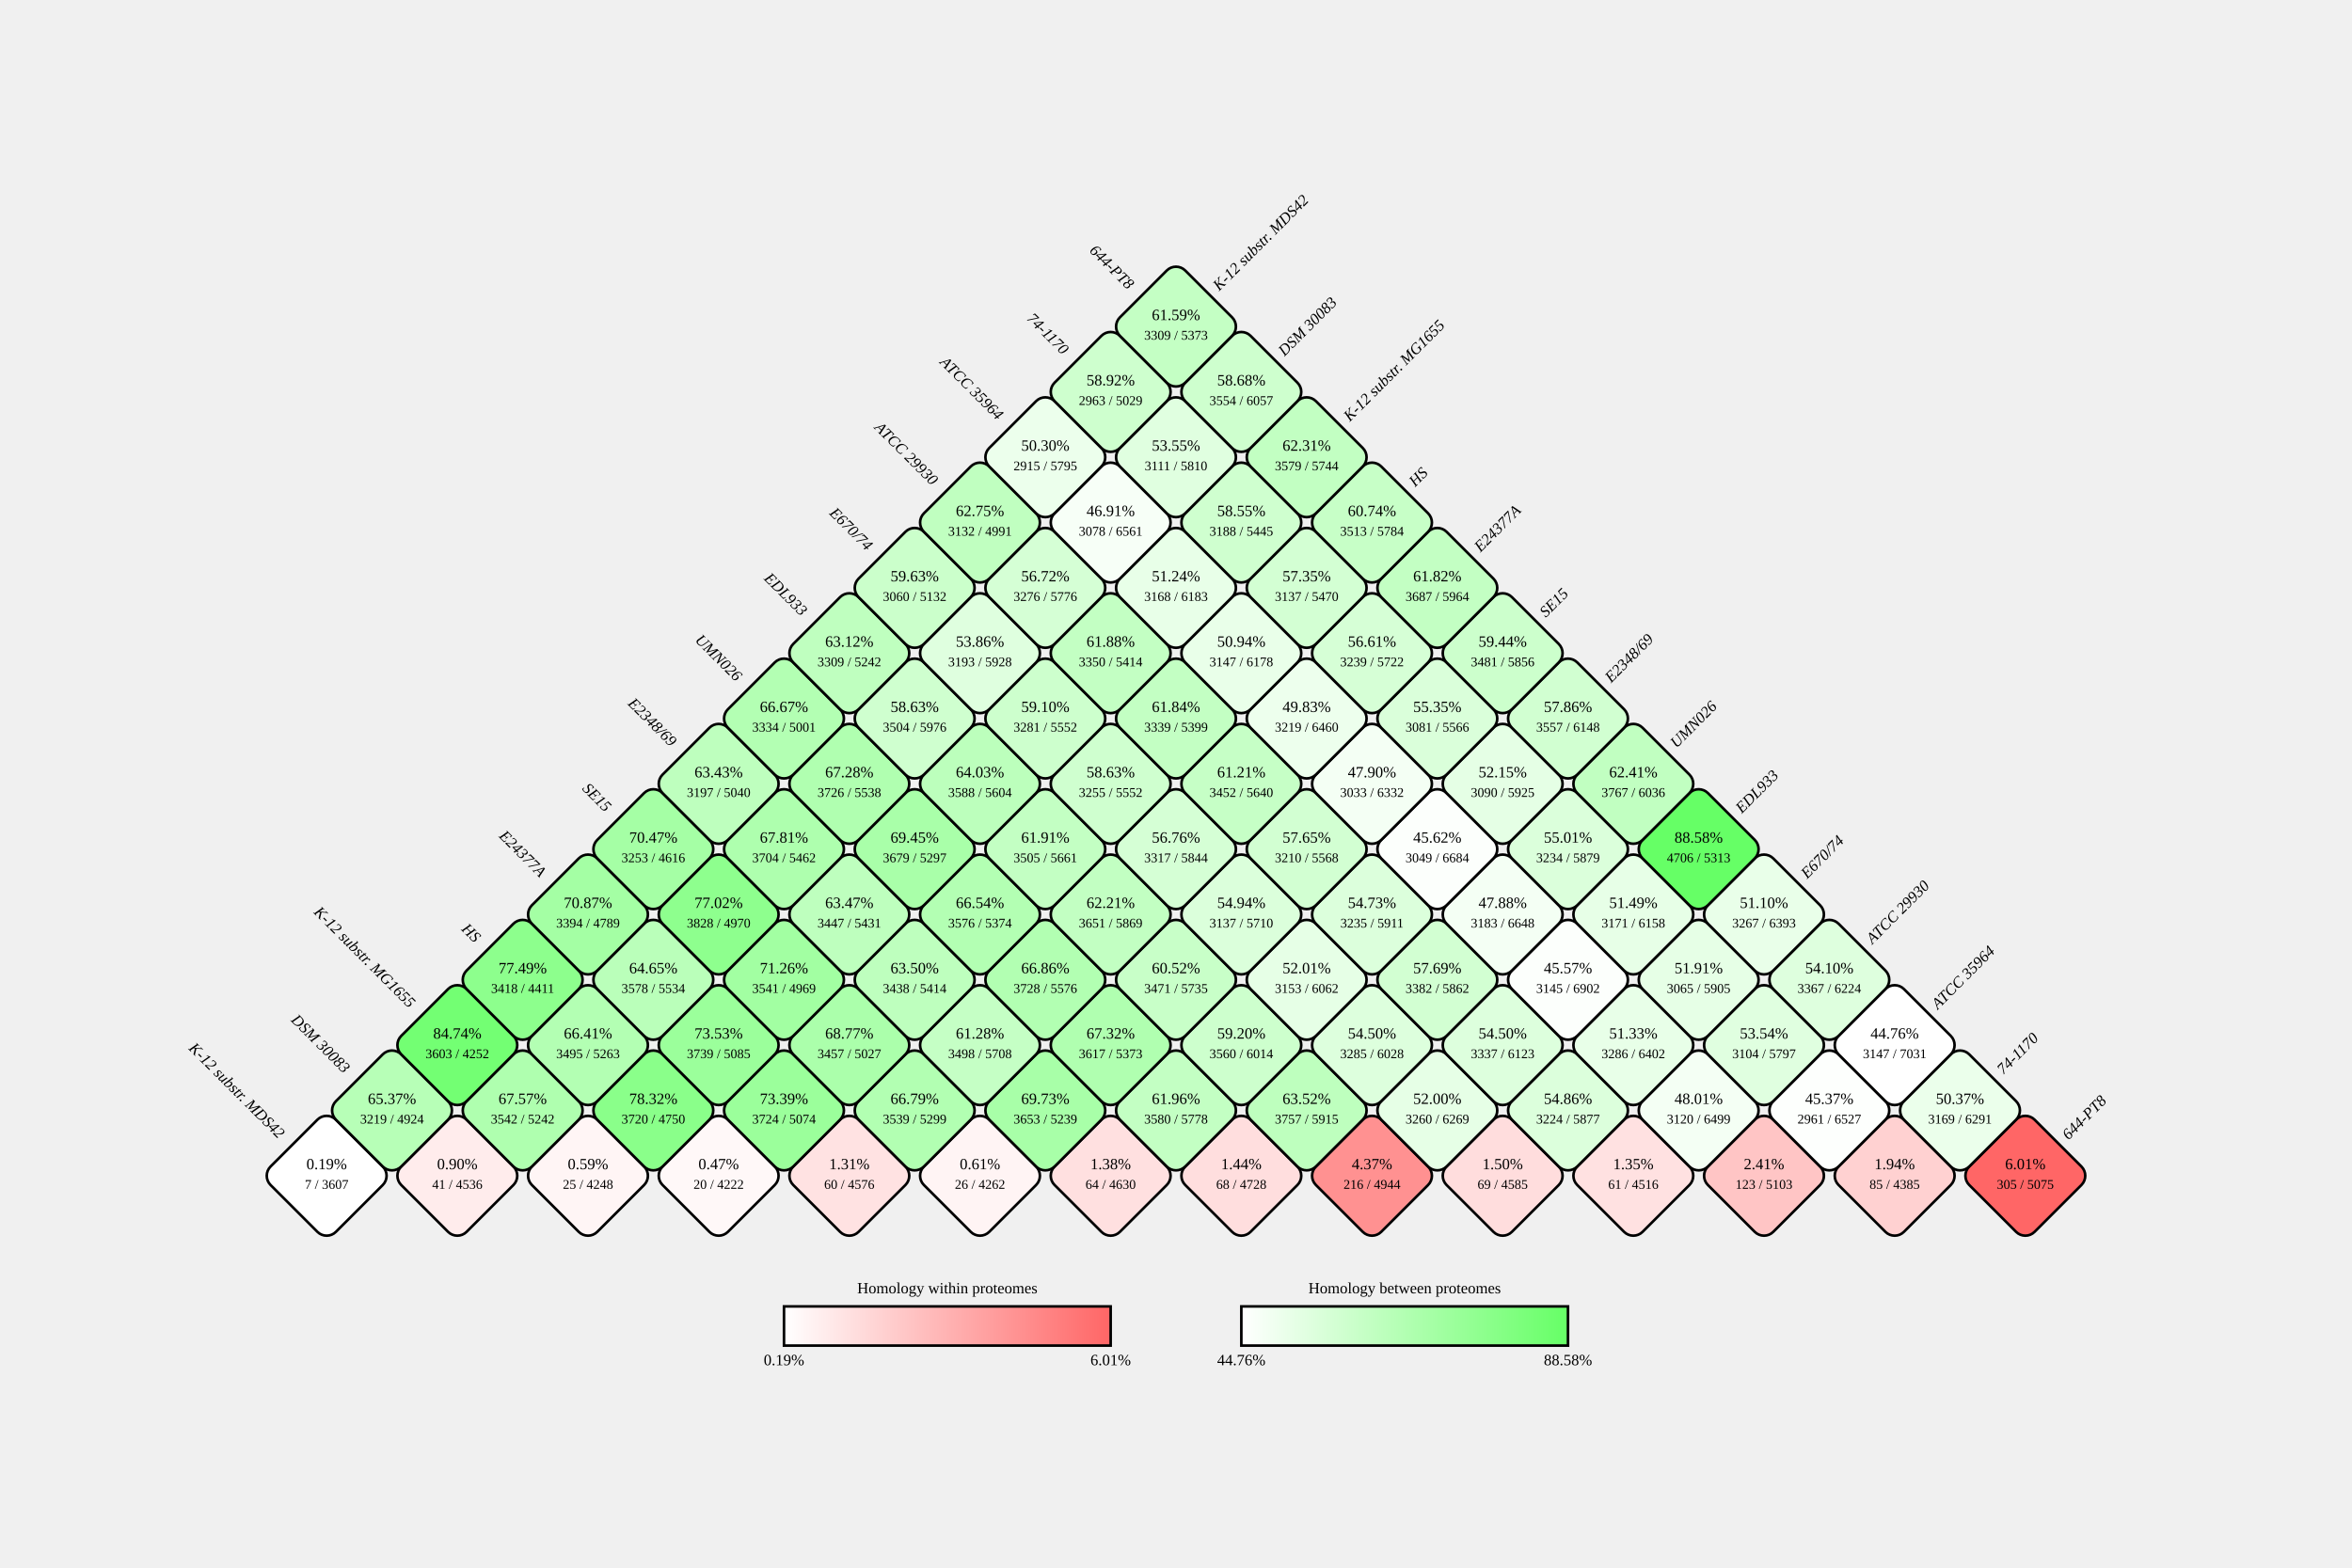
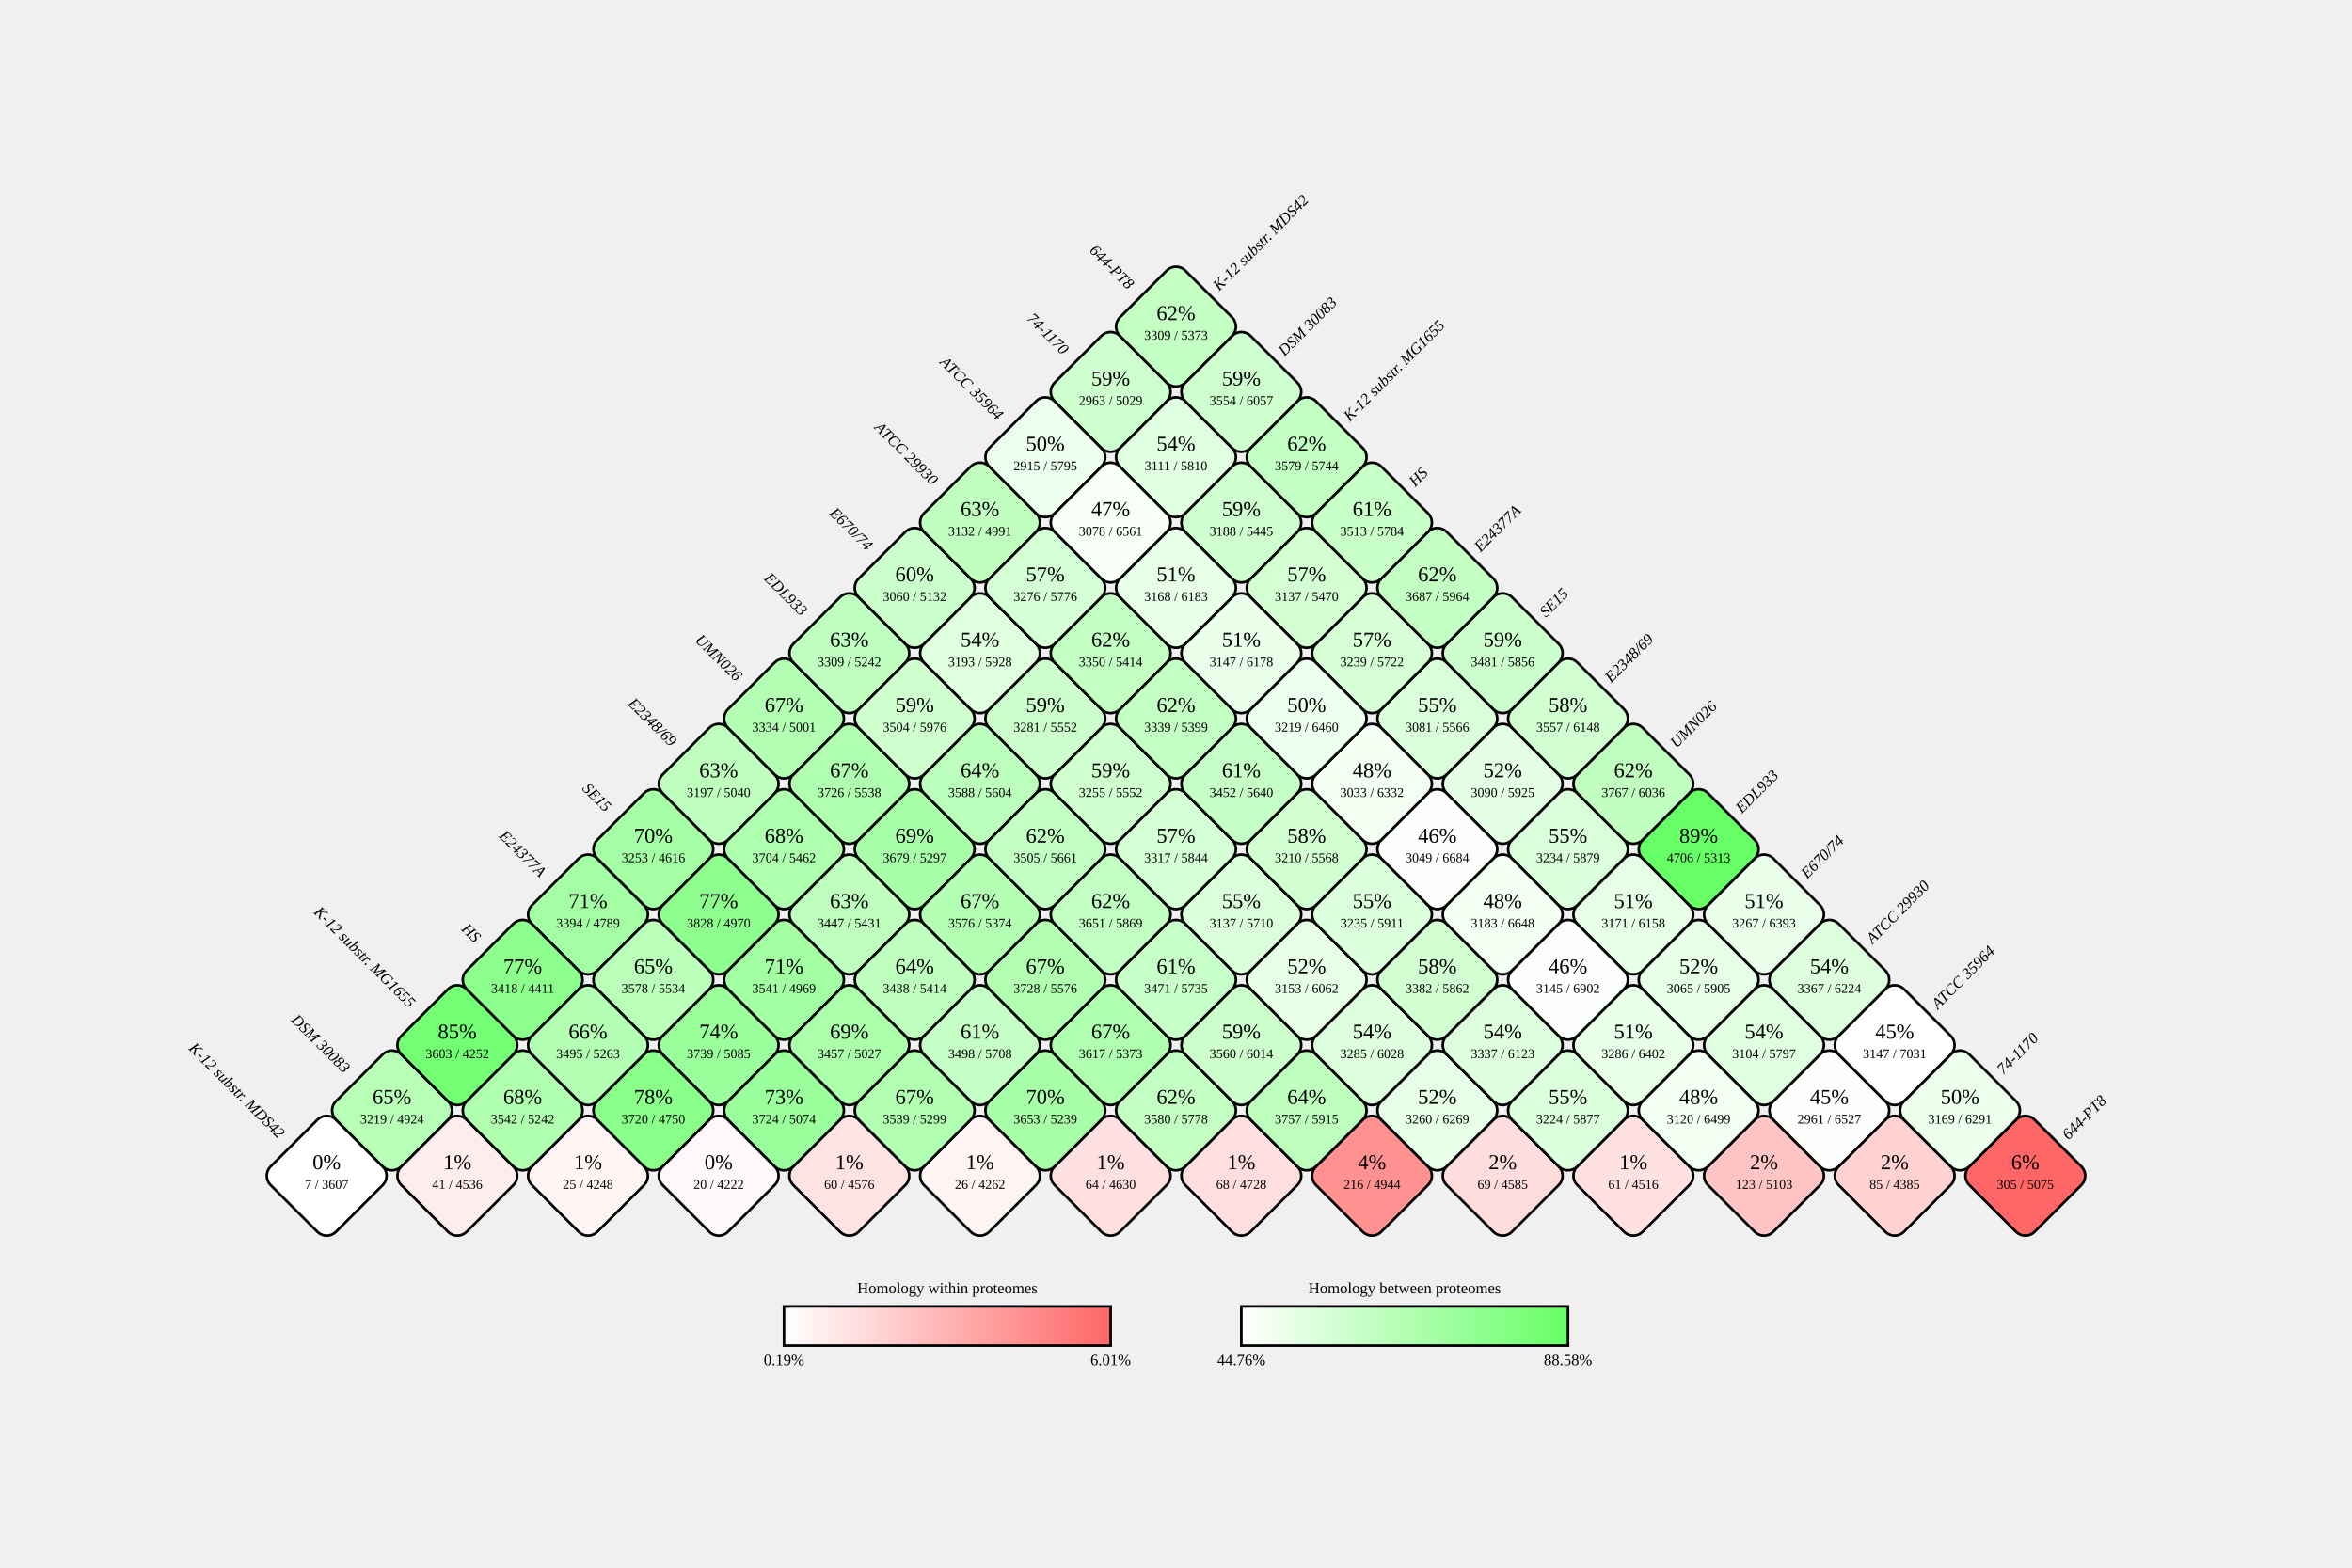
<svg xmlns="http://www.w3.org/2000/svg" xmlns:xlink="http://www.w3.org/1999/xlink" version="1.1" baseProfile="full" width="1800" height="1200">
  <defs>
    <rect id="element" x="0" y="0" width="70.711" height="70.711" rx="10" stroke="black" stroke-width="2" transform="rotate(-45 0 0)" />
  </defs>
  <use xlink:href="#element" x="200" y="900" fill="#ffffff" />
-   <text x="250" y="895" class="strong" text-anchor="middle">0.19%</text>
+   <text x="250" y="895" class="strong" text-anchor="middle" font-size="135%">0%</text>
  <text x="250" y="910" class="strong" text-anchor="middle" font-size="85%">7 / 3607</text>
  <use xlink:href="#element" x="300" y="900" fill="#ffecec" />
-   <text x="350" y="895" class="strong" text-anchor="middle">0.90%</text>
+   <text x="350" y="895" class="strong" text-anchor="middle" font-size="135%">1%</text>
  <text x="350" y="910" class="strong" text-anchor="middle" font-size="85%">41 / 4536</text>
  <use xlink:href="#element" x="400" y="900" fill="#fff5f5" />
-   <text x="450" y="895" class="strong" text-anchor="middle">0.59%</text>
+   <text x="450" y="895" class="strong" text-anchor="middle" font-size="135%">1%</text>
  <text x="450" y="910" class="strong" text-anchor="middle" font-size="85%">25 / 4248</text>
  <use xlink:href="#element" x="500" y="900" fill="#fff8f8" />
-   <text x="550" y="895" class="strong" text-anchor="middle">0.47%</text>
+   <text x="550" y="895" class="strong" text-anchor="middle" font-size="135%">0%</text>
  <text x="550" y="910" class="strong" text-anchor="middle" font-size="85%">20 / 4222</text>
  <use xlink:href="#element" x="600" y="900" fill="#ffe2e2" />
-   <text x="650" y="895" class="strong" text-anchor="middle">1.31%</text>
+   <text x="650" y="895" class="strong" text-anchor="middle" font-size="135%">1%</text>
  <text x="650" y="910" class="strong" text-anchor="middle" font-size="85%">60 / 4576</text>
  <use xlink:href="#element" x="700" y="900" fill="#fff4f4" />
-   <text x="750" y="895" class="strong" text-anchor="middle">0.61%</text>
+   <text x="750" y="895" class="strong" text-anchor="middle" font-size="135%">1%</text>
  <text x="750" y="910" class="strong" text-anchor="middle" font-size="85%">26 / 4262</text>
  <use xlink:href="#element" x="800" y="900" fill="#ffe0e0" />
-   <text x="850" y="895" class="strong" text-anchor="middle">1.38%</text>
+   <text x="850" y="895" class="strong" text-anchor="middle" font-size="135%">1%</text>
  <text x="850" y="910" class="strong" text-anchor="middle" font-size="85%">64 / 4630</text>
  <use xlink:href="#element" x="900" y="900" fill="#ffdede" />
-   <text x="950" y="895" class="strong" text-anchor="middle">1.44%</text>
+   <text x="950" y="895" class="strong" text-anchor="middle" font-size="135%">1%</text>
  <text x="950" y="910" class="strong" text-anchor="middle" font-size="85%">68 / 4728</text>
  <use xlink:href="#element" x="1000" y="900" fill="#ff9191" />
-   <text x="1050" y="895" class="strong" text-anchor="middle">4.37%</text>
+   <text x="1050" y="895" class="strong" text-anchor="middle" font-size="135%">4%</text>
  <text x="1050" y="910" class="strong" text-anchor="middle" font-size="85%">216 / 4944</text>
  <use xlink:href="#element" x="1100" y="900" fill="#ffdddd" />
-   <text x="1150" y="895" class="strong" text-anchor="middle">1.50%</text>
+   <text x="1150" y="895" class="strong" text-anchor="middle" font-size="135%">2%</text>
  <text x="1150" y="910" class="strong" text-anchor="middle" font-size="85%">69 / 4585</text>
  <use xlink:href="#element" x="1200" y="900" fill="#ffe1e1" />
-   <text x="1250" y="895" class="strong" text-anchor="middle">1.35%</text>
+   <text x="1250" y="895" class="strong" text-anchor="middle" font-size="135%">1%</text>
  <text x="1250" y="910" class="strong" text-anchor="middle" font-size="85%">61 / 4516</text>
  <use xlink:href="#element" x="1300" y="900" fill="#ffc5c5" />
-   <text x="1350" y="895" class="strong" text-anchor="middle">2.41%</text>
+   <text x="1350" y="895" class="strong" text-anchor="middle" font-size="135%">2%</text>
  <text x="1350" y="910" class="strong" text-anchor="middle" font-size="85%">123 / 5103</text>
  <use xlink:href="#element" x="1400" y="900" fill="#ffd1d1" />
-   <text x="1450" y="895" class="strong" text-anchor="middle">1.94%</text>
+   <text x="1450" y="895" class="strong" text-anchor="middle" font-size="135%">2%</text>
  <text x="1450" y="910" class="strong" text-anchor="middle" font-size="85%">85 / 4385</text>
  <use xlink:href="#element" x="1500" y="900" fill="#ff6666" />
-   <text x="1550" y="895" class="strong" text-anchor="middle">6.01%</text>
+   <text x="1550" y="895" class="strong" text-anchor="middle" font-size="135%">6%</text>
  <text x="1550" y="910" class="strong" text-anchor="middle" font-size="85%">305 / 5075</text>
  <use xlink:href="#element" x="250" y="850" fill="#b7ffb7" />
-   <text x="300" y="845" class="strong" text-anchor="middle">65.37%</text>
+   <text x="300" y="845" class="strong" text-anchor="middle" font-size="135%">65%</text>
  <text x="300" y="860" class="strong" text-anchor="middle" font-size="85%">3219 / 4924</text>
  <use xlink:href="#element" x="350" y="850" fill="#afffaf" />
-   <text x="400" y="845" class="strong" text-anchor="middle">67.57%</text>
+   <text x="400" y="845" class="strong" text-anchor="middle" font-size="135%">68%</text>
  <text x="400" y="860" class="strong" text-anchor="middle" font-size="85%">3542 / 5242</text>
  <use xlink:href="#element" x="450" y="850" fill="#8aff8a" />
-   <text x="500" y="845" class="strong" text-anchor="middle">78.32%</text>
+   <text x="500" y="845" class="strong" text-anchor="middle" font-size="135%">78%</text>
  <text x="500" y="860" class="strong" text-anchor="middle" font-size="85%">3720 / 4750</text>
  <use xlink:href="#element" x="550" y="850" fill="#9bff9b" />
-   <text x="600" y="845" class="strong" text-anchor="middle">73.39%</text>
+   <text x="600" y="845" class="strong" text-anchor="middle" font-size="135%">73%</text>
  <text x="600" y="860" class="strong" text-anchor="middle" font-size="85%">3724 / 5074</text>
  <use xlink:href="#element" x="650" y="850" fill="#b2ffb2" />
-   <text x="700" y="845" class="strong" text-anchor="middle">66.79%</text>
+   <text x="700" y="845" class="strong" text-anchor="middle" font-size="135%">67%</text>
  <text x="700" y="860" class="strong" text-anchor="middle" font-size="85%">3539 / 5299</text>
  <use xlink:href="#element" x="750" y="850" fill="#a8ffa8" />
-   <text x="800" y="845" class="strong" text-anchor="middle">69.73%</text>
+   <text x="800" y="845" class="strong" text-anchor="middle" font-size="135%">70%</text>
  <text x="800" y="860" class="strong" text-anchor="middle" font-size="85%">3653 / 5239</text>
  <use xlink:href="#element" x="850" y="850" fill="#c3ffc3" />
-   <text x="900" y="845" class="strong" text-anchor="middle">61.96%</text>
+   <text x="900" y="845" class="strong" text-anchor="middle" font-size="135%">62%</text>
  <text x="900" y="860" class="strong" text-anchor="middle" font-size="85%">3580 / 5778</text>
  <use xlink:href="#element" x="950" y="850" fill="#beffbe" />
-   <text x="1000" y="845" class="strong" text-anchor="middle">63.52%</text>
+   <text x="1000" y="845" class="strong" text-anchor="middle" font-size="135%">64%</text>
  <text x="1000" y="860" class="strong" text-anchor="middle" font-size="85%">3757 / 5915</text>
  <use xlink:href="#element" x="1050" y="850" fill="#e6ffe6" />
-   <text x="1100" y="845" class="strong" text-anchor="middle">52.00%</text>
+   <text x="1100" y="845" class="strong" text-anchor="middle" font-size="135%">52%</text>
  <text x="1100" y="860" class="strong" text-anchor="middle" font-size="85%">3260 / 6269</text>
  <use xlink:href="#element" x="1150" y="850" fill="#dcffdc" />
-   <text x="1200" y="845" class="strong" text-anchor="middle">54.86%</text>
+   <text x="1200" y="845" class="strong" text-anchor="middle" font-size="135%">55%</text>
  <text x="1200" y="860" class="strong" text-anchor="middle" font-size="85%">3224 / 5877</text>
  <use xlink:href="#element" x="1250" y="850" fill="#f4fff4" />
-   <text x="1300" y="845" class="strong" text-anchor="middle">48.01%</text>
+   <text x="1300" y="845" class="strong" text-anchor="middle" font-size="135%">48%</text>
  <text x="1300" y="860" class="strong" text-anchor="middle" font-size="85%">3120 / 6499</text>
  <use xlink:href="#element" x="1350" y="850" fill="#fdfffd" />
-   <text x="1400" y="845" class="strong" text-anchor="middle">45.37%</text>
+   <text x="1400" y="845" class="strong" text-anchor="middle" font-size="135%">45%</text>
  <text x="1400" y="860" class="strong" text-anchor="middle" font-size="85%">2961 / 6527</text>
  <use xlink:href="#element" x="1450" y="850" fill="#ebffeb" />
-   <text x="1500" y="845" class="strong" text-anchor="middle">50.37%</text>
+   <text x="1500" y="845" class="strong" text-anchor="middle" font-size="135%">50%</text>
  <text x="1500" y="860" class="strong" text-anchor="middle" font-size="85%">3169 / 6291</text>
  <use xlink:href="#element" x="300" y="800" fill="#73ff73" />
-   <text x="350" y="795" class="strong" text-anchor="middle">84.74%</text>
+   <text x="350" y="795" class="strong" text-anchor="middle" font-size="135%">85%</text>
  <text x="350" y="810" class="strong" text-anchor="middle" font-size="85%">3603 / 4252</text>
  <use xlink:href="#element" x="400" y="800" fill="#b3ffb3" />
-   <text x="450" y="795" class="strong" text-anchor="middle">66.41%</text>
+   <text x="450" y="795" class="strong" text-anchor="middle" font-size="135%">66%</text>
  <text x="450" y="810" class="strong" text-anchor="middle" font-size="85%">3495 / 5263</text>
  <use xlink:href="#element" x="500" y="800" fill="#9bff9b" />
-   <text x="550" y="795" class="strong" text-anchor="middle">73.53%</text>
+   <text x="550" y="795" class="strong" text-anchor="middle" font-size="135%">74%</text>
  <text x="550" y="810" class="strong" text-anchor="middle" font-size="85%">3739 / 5085</text>
  <use xlink:href="#element" x="600" y="800" fill="#abffab" />
-   <text x="650" y="795" class="strong" text-anchor="middle">68.77%</text>
+   <text x="650" y="795" class="strong" text-anchor="middle" font-size="135%">69%</text>
  <text x="650" y="810" class="strong" text-anchor="middle" font-size="85%">3457 / 5027</text>
  <use xlink:href="#element" x="700" y="800" fill="#c5ffc5" />
-   <text x="750" y="795" class="strong" text-anchor="middle">61.28%</text>
+   <text x="750" y="795" class="strong" text-anchor="middle" font-size="135%">61%</text>
  <text x="750" y="810" class="strong" text-anchor="middle" font-size="85%">3498 / 5708</text>
  <use xlink:href="#element" x="800" y="800" fill="#b0ffb0" />
-   <text x="850" y="795" class="strong" text-anchor="middle">67.32%</text>
+   <text x="850" y="795" class="strong" text-anchor="middle" font-size="135%">67%</text>
  <text x="850" y="810" class="strong" text-anchor="middle" font-size="85%">3617 / 5373</text>
  <use xlink:href="#element" x="900" y="800" fill="#cdffcd" />
-   <text x="950" y="795" class="strong" text-anchor="middle">59.20%</text>
+   <text x="950" y="795" class="strong" text-anchor="middle" font-size="135%">59%</text>
  <text x="950" y="810" class="strong" text-anchor="middle" font-size="85%">3560 / 6014</text>
  <use xlink:href="#element" x="1000" y="800" fill="#ddffdd" />
-   <text x="1050" y="795" class="strong" text-anchor="middle">54.50%</text>
+   <text x="1050" y="795" class="strong" text-anchor="middle" font-size="135%">54%</text>
  <text x="1050" y="810" class="strong" text-anchor="middle" font-size="85%">3285 / 6028</text>
  <use xlink:href="#element" x="1100" y="800" fill="#ddffdd" />
-   <text x="1150" y="795" class="strong" text-anchor="middle">54.50%</text>
+   <text x="1150" y="795" class="strong" text-anchor="middle" font-size="135%">54%</text>
  <text x="1150" y="810" class="strong" text-anchor="middle" font-size="85%">3337 / 6123</text>
  <use xlink:href="#element" x="1200" y="800" fill="#e8ffe8" />
-   <text x="1250" y="795" class="strong" text-anchor="middle">51.33%</text>
+   <text x="1250" y="795" class="strong" text-anchor="middle" font-size="135%">51%</text>
  <text x="1250" y="810" class="strong" text-anchor="middle" font-size="85%">3286 / 6402</text>
  <use xlink:href="#element" x="1300" y="800" fill="#e0ffe0" />
-   <text x="1350" y="795" class="strong" text-anchor="middle">53.54%</text>
+   <text x="1350" y="795" class="strong" text-anchor="middle" font-size="135%">54%</text>
  <text x="1350" y="810" class="strong" text-anchor="middle" font-size="85%">3104 / 5797</text>
  <use xlink:href="#element" x="1400" y="800" fill="#ffffff" />
-   <text x="1450" y="795" class="strong" text-anchor="middle">44.76%</text>
+   <text x="1450" y="795" class="strong" text-anchor="middle" font-size="135%">45%</text>
  <text x="1450" y="810" class="strong" text-anchor="middle" font-size="85%">3147 / 7031</text>
  <use xlink:href="#element" x="350" y="750" fill="#8dff8d" />
-   <text x="400" y="745" class="strong" text-anchor="middle">77.49%</text>
+   <text x="400" y="745" class="strong" text-anchor="middle" font-size="135%">77%</text>
  <text x="400" y="760" class="strong" text-anchor="middle" font-size="85%">3418 / 4411</text>
  <use xlink:href="#element" x="450" y="750" fill="#baffba" />
-   <text x="500" y="745" class="strong" text-anchor="middle">64.65%</text>
+   <text x="500" y="745" class="strong" text-anchor="middle" font-size="135%">65%</text>
  <text x="500" y="760" class="strong" text-anchor="middle" font-size="85%">3578 / 5534</text>
  <use xlink:href="#element" x="550" y="750" fill="#a2ffa2" />
-   <text x="600" y="745" class="strong" text-anchor="middle">71.26%</text>
+   <text x="600" y="745" class="strong" text-anchor="middle" font-size="135%">71%</text>
  <text x="600" y="760" class="strong" text-anchor="middle" font-size="85%">3541 / 4969</text>
  <use xlink:href="#element" x="650" y="750" fill="#beffbe" />
-   <text x="700" y="745" class="strong" text-anchor="middle">63.50%</text>
+   <text x="700" y="745" class="strong" text-anchor="middle" font-size="135%">64%</text>
  <text x="700" y="760" class="strong" text-anchor="middle" font-size="85%">3438 / 5414</text>
  <use xlink:href="#element" x="750" y="750" fill="#b2ffb2" />
-   <text x="800" y="745" class="strong" text-anchor="middle">66.86%</text>
+   <text x="800" y="745" class="strong" text-anchor="middle" font-size="135%">67%</text>
  <text x="800" y="760" class="strong" text-anchor="middle" font-size="85%">3728 / 5576</text>
  <use xlink:href="#element" x="850" y="750" fill="#c8ffc8" />
-   <text x="900" y="745" class="strong" text-anchor="middle">60.52%</text>
+   <text x="900" y="745" class="strong" text-anchor="middle" font-size="135%">61%</text>
  <text x="900" y="760" class="strong" text-anchor="middle" font-size="85%">3471 / 5735</text>
  <use xlink:href="#element" x="950" y="750" fill="#e6ffe6" />
-   <text x="1000" y="745" class="strong" text-anchor="middle">52.01%</text>
+   <text x="1000" y="745" class="strong" text-anchor="middle" font-size="135%">52%</text>
  <text x="1000" y="760" class="strong" text-anchor="middle" font-size="85%">3153 / 6062</text>
  <use xlink:href="#element" x="1050" y="750" fill="#d2ffd2" />
-   <text x="1100" y="745" class="strong" text-anchor="middle">57.69%</text>
+   <text x="1100" y="745" class="strong" text-anchor="middle" font-size="135%">58%</text>
  <text x="1100" y="760" class="strong" text-anchor="middle" font-size="85%">3382 / 5862</text>
  <use xlink:href="#element" x="1150" y="750" fill="#fcfffc" />
-   <text x="1200" y="745" class="strong" text-anchor="middle">45.57%</text>
+   <text x="1200" y="745" class="strong" text-anchor="middle" font-size="135%">46%</text>
  <text x="1200" y="760" class="strong" text-anchor="middle" font-size="85%">3145 / 6902</text>
  <use xlink:href="#element" x="1250" y="750" fill="#e6ffe6" />
-   <text x="1300" y="745" class="strong" text-anchor="middle">51.91%</text>
+   <text x="1300" y="745" class="strong" text-anchor="middle" font-size="135%">52%</text>
  <text x="1300" y="760" class="strong" text-anchor="middle" font-size="85%">3065 / 5905</text>
  <use xlink:href="#element" x="1350" y="750" fill="#deffde" />
-   <text x="1400" y="745" class="strong" text-anchor="middle">54.10%</text>
+   <text x="1400" y="745" class="strong" text-anchor="middle" font-size="135%">54%</text>
  <text x="1400" y="760" class="strong" text-anchor="middle" font-size="85%">3367 / 6224</text>
  <use xlink:href="#element" x="400" y="700" fill="#a4ffa4" />
-   <text x="450" y="695" class="strong" text-anchor="middle">70.87%</text>
+   <text x="450" y="695" class="strong" text-anchor="middle" font-size="135%">71%</text>
  <text x="450" y="710" class="strong" text-anchor="middle" font-size="85%">3394 / 4789</text>
  <use xlink:href="#element" x="500" y="700" fill="#8eff8e" />
-   <text x="550" y="695" class="strong" text-anchor="middle">77.02%</text>
+   <text x="550" y="695" class="strong" text-anchor="middle" font-size="135%">77%</text>
  <text x="550" y="710" class="strong" text-anchor="middle" font-size="85%">3828 / 4970</text>
  <use xlink:href="#element" x="600" y="700" fill="#beffbe" />
-   <text x="650" y="695" class="strong" text-anchor="middle">63.47%</text>
+   <text x="650" y="695" class="strong" text-anchor="middle" font-size="135%">63%</text>
  <text x="650" y="710" class="strong" text-anchor="middle" font-size="85%">3447 / 5431</text>
  <use xlink:href="#element" x="700" y="700" fill="#b3ffb3" />
-   <text x="750" y="695" class="strong" text-anchor="middle">66.54%</text>
+   <text x="750" y="695" class="strong" text-anchor="middle" font-size="135%">67%</text>
  <text x="750" y="710" class="strong" text-anchor="middle" font-size="85%">3576 / 5374</text>
  <use xlink:href="#element" x="800" y="700" fill="#c2ffc2" />
-   <text x="850" y="695" class="strong" text-anchor="middle">62.21%</text>
+   <text x="850" y="695" class="strong" text-anchor="middle" font-size="135%">62%</text>
  <text x="850" y="710" class="strong" text-anchor="middle" font-size="85%">3651 / 5869</text>
  <use xlink:href="#element" x="900" y="700" fill="#dbffdb" />
-   <text x="950" y="695" class="strong" text-anchor="middle">54.94%</text>
+   <text x="950" y="695" class="strong" text-anchor="middle" font-size="135%">55%</text>
  <text x="950" y="710" class="strong" text-anchor="middle" font-size="85%">3137 / 5710</text>
  <use xlink:href="#element" x="1000" y="700" fill="#dcffdc" />
-   <text x="1050" y="695" class="strong" text-anchor="middle">54.73%</text>
+   <text x="1050" y="695" class="strong" text-anchor="middle" font-size="135%">55%</text>
  <text x="1050" y="710" class="strong" text-anchor="middle" font-size="85%">3235 / 5911</text>
  <use xlink:href="#element" x="1100" y="700" fill="#f4fff4" />
-   <text x="1150" y="695" class="strong" text-anchor="middle">47.88%</text>
+   <text x="1150" y="695" class="strong" text-anchor="middle" font-size="135%">48%</text>
  <text x="1150" y="710" class="strong" text-anchor="middle" font-size="85%">3183 / 6648</text>
  <use xlink:href="#element" x="1200" y="700" fill="#e7ffe7" />
-   <text x="1250" y="695" class="strong" text-anchor="middle">51.49%</text>
+   <text x="1250" y="695" class="strong" text-anchor="middle" font-size="135%">51%</text>
  <text x="1250" y="710" class="strong" text-anchor="middle" font-size="85%">3171 / 6158</text>
  <use xlink:href="#element" x="1300" y="700" fill="#e9ffe9" />
-   <text x="1350" y="695" class="strong" text-anchor="middle">51.10%</text>
+   <text x="1350" y="695" class="strong" text-anchor="middle" font-size="135%">51%</text>
  <text x="1350" y="710" class="strong" text-anchor="middle" font-size="85%">3267 / 6393</text>
  <use xlink:href="#element" x="450" y="650" fill="#a5ffa5" />
-   <text x="500" y="645" class="strong" text-anchor="middle">70.47%</text>
+   <text x="500" y="645" class="strong" text-anchor="middle" font-size="135%">70%</text>
  <text x="500" y="660" class="strong" text-anchor="middle" font-size="85%">3253 / 4616</text>
  <use xlink:href="#element" x="550" y="650" fill="#aeffae" />
-   <text x="600" y="645" class="strong" text-anchor="middle">67.81%</text>
+   <text x="600" y="645" class="strong" text-anchor="middle" font-size="135%">68%</text>
  <text x="600" y="660" class="strong" text-anchor="middle" font-size="85%">3704 / 5462</text>
  <use xlink:href="#element" x="650" y="650" fill="#a9ffa9" />
-   <text x="700" y="645" class="strong" text-anchor="middle">69.45%</text>
+   <text x="700" y="645" class="strong" text-anchor="middle" font-size="135%">69%</text>
  <text x="700" y="660" class="strong" text-anchor="middle" font-size="85%">3679 / 5297</text>
  <use xlink:href="#element" x="750" y="650" fill="#c3ffc3" />
-   <text x="800" y="645" class="strong" text-anchor="middle">61.91%</text>
+   <text x="800" y="645" class="strong" text-anchor="middle" font-size="135%">62%</text>
  <text x="800" y="660" class="strong" text-anchor="middle" font-size="85%">3505 / 5661</text>
  <use xlink:href="#element" x="850" y="650" fill="#d5ffd5" />
-   <text x="900" y="645" class="strong" text-anchor="middle">56.76%</text>
+   <text x="900" y="645" class="strong" text-anchor="middle" font-size="135%">57%</text>
  <text x="900" y="660" class="strong" text-anchor="middle" font-size="85%">3317 / 5844</text>
  <use xlink:href="#element" x="950" y="650" fill="#d2ffd2" />
-   <text x="1000" y="645" class="strong" text-anchor="middle">57.65%</text>
+   <text x="1000" y="645" class="strong" text-anchor="middle" font-size="135%">58%</text>
  <text x="1000" y="660" class="strong" text-anchor="middle" font-size="85%">3210 / 5568</text>
  <use xlink:href="#element" x="1050" y="650" fill="#fcfffc" />
-   <text x="1100" y="645" class="strong" text-anchor="middle">45.62%</text>
+   <text x="1100" y="645" class="strong" text-anchor="middle" font-size="135%">46%</text>
  <text x="1100" y="660" class="strong" text-anchor="middle" font-size="85%">3049 / 6684</text>
  <use xlink:href="#element" x="1150" y="650" fill="#dbffdb" />
-   <text x="1200" y="645" class="strong" text-anchor="middle">55.01%</text>
+   <text x="1200" y="645" class="strong" text-anchor="middle" font-size="135%">55%</text>
  <text x="1200" y="660" class="strong" text-anchor="middle" font-size="85%">3234 / 5879</text>
  <use xlink:href="#element" x="1250" y="650" fill="#66ff66" />
-   <text x="1300" y="645" class="strong" text-anchor="middle">88.58%</text>
+   <text x="1300" y="645" class="strong" text-anchor="middle" font-size="135%">89%</text>
  <text x="1300" y="660" class="strong" text-anchor="middle" font-size="85%">4706 / 5313</text>
  <use xlink:href="#element" x="500" y="600" fill="#beffbe" />
-   <text x="550" y="595" class="strong" text-anchor="middle">63.43%</text>
+   <text x="550" y="595" class="strong" text-anchor="middle" font-size="135%">63%</text>
  <text x="550" y="610" class="strong" text-anchor="middle" font-size="85%">3197 / 5040</text>
  <use xlink:href="#element" x="600" y="600" fill="#b0ffb0" />
-   <text x="650" y="595" class="strong" text-anchor="middle">67.28%</text>
+   <text x="650" y="595" class="strong" text-anchor="middle" font-size="135%">67%</text>
  <text x="650" y="610" class="strong" text-anchor="middle" font-size="85%">3726 / 5538</text>
  <use xlink:href="#element" x="700" y="600" fill="#bcffbc" />
-   <text x="750" y="595" class="strong" text-anchor="middle">64.03%</text>
+   <text x="750" y="595" class="strong" text-anchor="middle" font-size="135%">64%</text>
  <text x="750" y="610" class="strong" text-anchor="middle" font-size="85%">3588 / 5604</text>
  <use xlink:href="#element" x="800" y="600" fill="#cfffcf" />
-   <text x="850" y="595" class="strong" text-anchor="middle">58.63%</text>
+   <text x="850" y="595" class="strong" text-anchor="middle" font-size="135%">59%</text>
  <text x="850" y="610" class="strong" text-anchor="middle" font-size="85%">3255 / 5552</text>
  <use xlink:href="#element" x="900" y="600" fill="#c6ffc6" />
-   <text x="950" y="595" class="strong" text-anchor="middle">61.21%</text>
+   <text x="950" y="595" class="strong" text-anchor="middle" font-size="135%">61%</text>
  <text x="950" y="610" class="strong" text-anchor="middle" font-size="85%">3452 / 5640</text>
  <use xlink:href="#element" x="1000" y="600" fill="#f4fff4" />
-   <text x="1050" y="595" class="strong" text-anchor="middle">47.90%</text>
+   <text x="1050" y="595" class="strong" text-anchor="middle" font-size="135%">48%</text>
  <text x="1050" y="610" class="strong" text-anchor="middle" font-size="85%">3033 / 6332</text>
  <use xlink:href="#element" x="1100" y="600" fill="#e5ffe5" />
-   <text x="1150" y="595" class="strong" text-anchor="middle">52.15%</text>
+   <text x="1150" y="595" class="strong" text-anchor="middle" font-size="135%">52%</text>
  <text x="1150" y="610" class="strong" text-anchor="middle" font-size="85%">3090 / 5925</text>
  <use xlink:href="#element" x="1200" y="600" fill="#c1ffc1" />
-   <text x="1250" y="595" class="strong" text-anchor="middle">62.41%</text>
+   <text x="1250" y="595" class="strong" text-anchor="middle" font-size="135%">62%</text>
  <text x="1250" y="610" class="strong" text-anchor="middle" font-size="85%">3767 / 6036</text>
  <use xlink:href="#element" x="550" y="550" fill="#b3ffb3" />
-   <text x="600" y="545" class="strong" text-anchor="middle">66.67%</text>
+   <text x="600" y="545" class="strong" text-anchor="middle" font-size="135%">67%</text>
  <text x="600" y="560" class="strong" text-anchor="middle" font-size="85%">3334 / 5001</text>
  <use xlink:href="#element" x="650" y="550" fill="#cfffcf" />
-   <text x="700" y="545" class="strong" text-anchor="middle">58.63%</text>
+   <text x="700" y="545" class="strong" text-anchor="middle" font-size="135%">59%</text>
  <text x="700" y="560" class="strong" text-anchor="middle" font-size="85%">3504 / 5976</text>
  <use xlink:href="#element" x="750" y="550" fill="#cdffcd" />
-   <text x="800" y="545" class="strong" text-anchor="middle">59.10%</text>
+   <text x="800" y="545" class="strong" text-anchor="middle" font-size="135%">59%</text>
  <text x="800" y="560" class="strong" text-anchor="middle" font-size="85%">3281 / 5552</text>
  <use xlink:href="#element" x="850" y="550" fill="#c3ffc3" />
-   <text x="900" y="545" class="strong" text-anchor="middle">61.84%</text>
+   <text x="900" y="545" class="strong" text-anchor="middle" font-size="135%">62%</text>
  <text x="900" y="560" class="strong" text-anchor="middle" font-size="85%">3339 / 5399</text>
  <use xlink:href="#element" x="950" y="550" fill="#edffed" />
-   <text x="1000" y="545" class="strong" text-anchor="middle">49.83%</text>
+   <text x="1000" y="545" class="strong" text-anchor="middle" font-size="135%">50%</text>
  <text x="1000" y="560" class="strong" text-anchor="middle" font-size="85%">3219 / 6460</text>
  <use xlink:href="#element" x="1050" y="550" fill="#daffda" />
-   <text x="1100" y="545" class="strong" text-anchor="middle">55.35%</text>
+   <text x="1100" y="545" class="strong" text-anchor="middle" font-size="135%">55%</text>
  <text x="1100" y="560" class="strong" text-anchor="middle" font-size="85%">3081 / 5566</text>
  <use xlink:href="#element" x="1150" y="550" fill="#d1ffd1" />
-   <text x="1200" y="545" class="strong" text-anchor="middle">57.86%</text>
+   <text x="1200" y="545" class="strong" text-anchor="middle" font-size="135%">58%</text>
  <text x="1200" y="560" class="strong" text-anchor="middle" font-size="85%">3557 / 6148</text>
  <use xlink:href="#element" x="600" y="500" fill="#bfffbf" />
-   <text x="650" y="495" class="strong" text-anchor="middle">63.12%</text>
+   <text x="650" y="495" class="strong" text-anchor="middle" font-size="135%">63%</text>
  <text x="650" y="510" class="strong" text-anchor="middle" font-size="85%">3309 / 5242</text>
  <use xlink:href="#element" x="700" y="500" fill="#dfffdf" />
-   <text x="750" y="495" class="strong" text-anchor="middle">53.86%</text>
+   <text x="750" y="495" class="strong" text-anchor="middle" font-size="135%">54%</text>
  <text x="750" y="510" class="strong" text-anchor="middle" font-size="85%">3193 / 5928</text>
  <use xlink:href="#element" x="800" y="500" fill="#c3ffc3" />
-   <text x="850" y="495" class="strong" text-anchor="middle">61.88%</text>
+   <text x="850" y="495" class="strong" text-anchor="middle" font-size="135%">62%</text>
  <text x="850" y="510" class="strong" text-anchor="middle" font-size="85%">3350 / 5414</text>
  <use xlink:href="#element" x="900" y="500" fill="#e9ffe9" />
-   <text x="950" y="495" class="strong" text-anchor="middle">50.94%</text>
+   <text x="950" y="495" class="strong" text-anchor="middle" font-size="135%">51%</text>
  <text x="950" y="510" class="strong" text-anchor="middle" font-size="85%">3147 / 6178</text>
  <use xlink:href="#element" x="1000" y="500" fill="#d6ffd6" />
-   <text x="1050" y="495" class="strong" text-anchor="middle">56.61%</text>
+   <text x="1050" y="495" class="strong" text-anchor="middle" font-size="135%">57%</text>
  <text x="1050" y="510" class="strong" text-anchor="middle" font-size="85%">3239 / 5722</text>
  <use xlink:href="#element" x="1100" y="500" fill="#ccffcc" />
-   <text x="1150" y="495" class="strong" text-anchor="middle">59.44%</text>
+   <text x="1150" y="495" class="strong" text-anchor="middle" font-size="135%">59%</text>
  <text x="1150" y="510" class="strong" text-anchor="middle" font-size="85%">3481 / 5856</text>
  <use xlink:href="#element" x="650" y="450" fill="#cbffcb" />
-   <text x="700" y="445" class="strong" text-anchor="middle">59.63%</text>
+   <text x="700" y="445" class="strong" text-anchor="middle" font-size="135%">60%</text>
  <text x="700" y="460" class="strong" text-anchor="middle" font-size="85%">3060 / 5132</text>
  <use xlink:href="#element" x="750" y="450" fill="#d5ffd5" />
-   <text x="800" y="445" class="strong" text-anchor="middle">56.72%</text>
+   <text x="800" y="445" class="strong" text-anchor="middle" font-size="135%">57%</text>
  <text x="800" y="460" class="strong" text-anchor="middle" font-size="85%">3276 / 5776</text>
  <use xlink:href="#element" x="850" y="450" fill="#e8ffe8" />
-   <text x="900" y="445" class="strong" text-anchor="middle">51.24%</text>
+   <text x="900" y="445" class="strong" text-anchor="middle" font-size="135%">51%</text>
  <text x="900" y="460" class="strong" text-anchor="middle" font-size="85%">3168 / 6183</text>
  <use xlink:href="#element" x="950" y="450" fill="#d3ffd3" />
-   <text x="1000" y="445" class="strong" text-anchor="middle">57.35%</text>
+   <text x="1000" y="445" class="strong" text-anchor="middle" font-size="135%">57%</text>
  <text x="1000" y="460" class="strong" text-anchor="middle" font-size="85%">3137 / 5470</text>
  <use xlink:href="#element" x="1050" y="450" fill="#c3ffc3" />
-   <text x="1100" y="445" class="strong" text-anchor="middle">61.82%</text>
+   <text x="1100" y="445" class="strong" text-anchor="middle" font-size="135%">62%</text>
  <text x="1100" y="460" class="strong" text-anchor="middle" font-size="85%">3687 / 5964</text>
  <use xlink:href="#element" x="700" y="400" fill="#c0ffc0" />
-   <text x="750" y="395" class="strong" text-anchor="middle">62.75%</text>
+   <text x="750" y="395" class="strong" text-anchor="middle" font-size="135%">63%</text>
  <text x="750" y="410" class="strong" text-anchor="middle" font-size="85%">3132 / 4991</text>
  <use xlink:href="#element" x="800" y="400" fill="#f7fff7" />
-   <text x="850" y="395" class="strong" text-anchor="middle">46.91%</text>
+   <text x="850" y="395" class="strong" text-anchor="middle" font-size="135%">47%</text>
  <text x="850" y="410" class="strong" text-anchor="middle" font-size="85%">3078 / 6561</text>
  <use xlink:href="#element" x="900" y="400" fill="#cfffcf" />
-   <text x="950" y="395" class="strong" text-anchor="middle">58.55%</text>
+   <text x="950" y="395" class="strong" text-anchor="middle" font-size="135%">59%</text>
  <text x="950" y="410" class="strong" text-anchor="middle" font-size="85%">3188 / 5445</text>
  <use xlink:href="#element" x="1000" y="400" fill="#c7ffc7" />
-   <text x="1050" y="395" class="strong" text-anchor="middle">60.74%</text>
+   <text x="1050" y="395" class="strong" text-anchor="middle" font-size="135%">61%</text>
  <text x="1050" y="410" class="strong" text-anchor="middle" font-size="85%">3513 / 5784</text>
  <use xlink:href="#element" x="750" y="350" fill="#ecffec" />
-   <text x="800" y="345" class="strong" text-anchor="middle">50.30%</text>
+   <text x="800" y="345" class="strong" text-anchor="middle" font-size="135%">50%</text>
  <text x="800" y="360" class="strong" text-anchor="middle" font-size="85%">2915 / 5795</text>
  <use xlink:href="#element" x="850" y="350" fill="#e0ffe0" />
-   <text x="900" y="345" class="strong" text-anchor="middle">53.55%</text>
+   <text x="900" y="345" class="strong" text-anchor="middle" font-size="135%">54%</text>
  <text x="900" y="360" class="strong" text-anchor="middle" font-size="85%">3111 / 5810</text>
  <use xlink:href="#element" x="950" y="350" fill="#c2ffc2" />
-   <text x="1000" y="345" class="strong" text-anchor="middle">62.31%</text>
+   <text x="1000" y="345" class="strong" text-anchor="middle" font-size="135%">62%</text>
  <text x="1000" y="360" class="strong" text-anchor="middle" font-size="85%">3579 / 5744</text>
  <use xlink:href="#element" x="800" y="300" fill="#ceffce" />
-   <text x="850" y="295" class="strong" text-anchor="middle">58.92%</text>
+   <text x="850" y="295" class="strong" text-anchor="middle" font-size="135%">59%</text>
  <text x="850" y="310" class="strong" text-anchor="middle" font-size="85%">2963 / 5029</text>
  <use xlink:href="#element" x="900" y="300" fill="#ceffce" />
-   <text x="950" y="295" class="strong" text-anchor="middle">58.68%</text>
+   <text x="950" y="295" class="strong" text-anchor="middle" font-size="135%">59%</text>
  <text x="950" y="310" class="strong" text-anchor="middle" font-size="85%">3554 / 6057</text>
  <use xlink:href="#element" x="850" y="250" fill="#c4ffc4" />
-   <text x="900" y="245" class="strong" text-anchor="middle">61.59%</text>
+   <text x="900" y="245" class="strong" text-anchor="middle" font-size="135%">62%</text>
  <text x="900" y="260" class="strong" text-anchor="middle" font-size="85%">3309 / 5373</text>
  <text x="0" y="0" font-style="italic" text-anchor="end" transform="translate(213,872), rotate(45)">K-12 substr. MDS42</text>
  <text x="0" y="0" font-style="italic" text-anchor="end" transform="translate(263,822), rotate(45)">DSM 30083</text>
  <text x="0" y="0" font-style="italic" text-anchor="end" transform="translate(313,772), rotate(45)">K-12 substr. MG1655</text>
  <text x="0" y="0" font-style="italic" text-anchor="end" transform="translate(363,722), rotate(45)">HS</text>
  <text x="0" y="0" font-style="italic" text-anchor="end" transform="translate(413,672), rotate(45)">E24377A</text>
  <text x="0" y="0" font-style="italic" text-anchor="end" transform="translate(463,622), rotate(45)">SE15</text>
  <text x="0" y="0" font-style="italic" text-anchor="end" transform="translate(513,572), rotate(45)">E2348/69</text>
  <text x="0" y="0" font-style="italic" text-anchor="end" transform="translate(563,522), rotate(45)">UMN026</text>
  <text x="0" y="0" font-style="italic" text-anchor="end" transform="translate(613,472), rotate(45)">EDL933</text>
  <text x="0" y="0" font-style="italic" text-anchor="end" transform="translate(663,422), rotate(45)">E670/74</text>
  <text x="0" y="0" font-style="italic" text-anchor="end" transform="translate(713,372), rotate(45)">ATCC 29930</text>
  <text x="0" y="0" font-style="italic" text-anchor="end" transform="translate(763,322), rotate(45)">ATCC 35964</text>
  <text x="0" y="0" font-style="italic" text-anchor="end" transform="translate(813,272), rotate(45)">74-1170</text>
  <text x="0" y="0" font-style="italic" text-anchor="end" transform="translate(863,222), rotate(45)">644-PT8</text>
  <text x="0" y="0" font-style="italic" text-anchor="start" transform="translate(933,223), rotate(-45)">K-12 substr. MDS42</text>
  <text x="0" y="0" font-style="italic" text-anchor="start" transform="translate(983,273), rotate(-45)">DSM 30083</text>
  <text x="0" y="0" font-style="italic" text-anchor="start" transform="translate(1033,323), rotate(-45)">K-12 substr. MG1655</text>
  <text x="0" y="0" font-style="italic" text-anchor="start" transform="translate(1083,373), rotate(-45)">HS</text>
  <text x="0" y="0" font-style="italic" text-anchor="start" transform="translate(1133,423), rotate(-45)">E24377A</text>
  <text x="0" y="0" font-style="italic" text-anchor="start" transform="translate(1183,473), rotate(-45)">SE15</text>
  <text x="0" y="0" font-style="italic" text-anchor="start" transform="translate(1233,523), rotate(-45)">E2348/69</text>
  <text x="0" y="0" font-style="italic" text-anchor="start" transform="translate(1283,573), rotate(-45)">UMN026</text>
  <text x="0" y="0" font-style="italic" text-anchor="start" transform="translate(1333,623), rotate(-45)">EDL933</text>
  <text x="0" y="0" font-style="italic" text-anchor="start" transform="translate(1383,673), rotate(-45)">E670/74</text>
  <text x="0" y="0" font-style="italic" text-anchor="start" transform="translate(1433,723), rotate(-45)">ATCC 29930</text>
  <text x="0" y="0" font-style="italic" text-anchor="start" transform="translate(1483,773), rotate(-45)">ATCC 35964</text>
  <text x="0" y="0" font-style="italic" text-anchor="start" transform="translate(1533,823), rotate(-45)">74-1170</text>
  <text x="0" y="0" font-style="italic" text-anchor="start" transform="translate(1583,873), rotate(-45)">644-PT8</text>
  <defs>
    <linearGradient id="red_linear" x1="0%" y1="0%" x2="100%" y2="0%">
      <stop offset="0%" stop-color="#ffffff" />
      <stop offset="100%" stop-color="#ff6666" />
    </linearGradient>
    <linearGradient id="green_linear" x1="0%" y1="0%" x2="100%" y2="0%">
      <stop offset="0%" stop-color="#ffffff" />
      <stop offset="100%" stop-color="#66ff66" />
    </linearGradient>
  </defs>
  <rect x="600" y="1000" width="250" height="30" stroke="black" stroke-width="2" fill="url(#red_linear)" />
  <rect x="950" y="1000" width="250" height="30" stroke="black" stroke-width="2" fill="url(#green_linear)" />
  <text x="725" y="990" class="strong" text-anchor="middle">Homology within proteomes</text>
  <text x="600" y="1045" class="strong" text-anchor="middle" font-size="100%">0.19%</text>
  <text x="850" y="1045" class="strong" text-anchor="middle" font-size="100%">6.01%</text>
  <text x="1075" y="990" class="strong" text-anchor="middle">Homology between proteomes</text>
  <text x="950" y="1045" class="strong" text-anchor="middle" font-size="100%">44.76%</text>
  <text x="1200" y="1045" class="strong" text-anchor="middle" font-size="100%">88.58%</text>
</svg>
